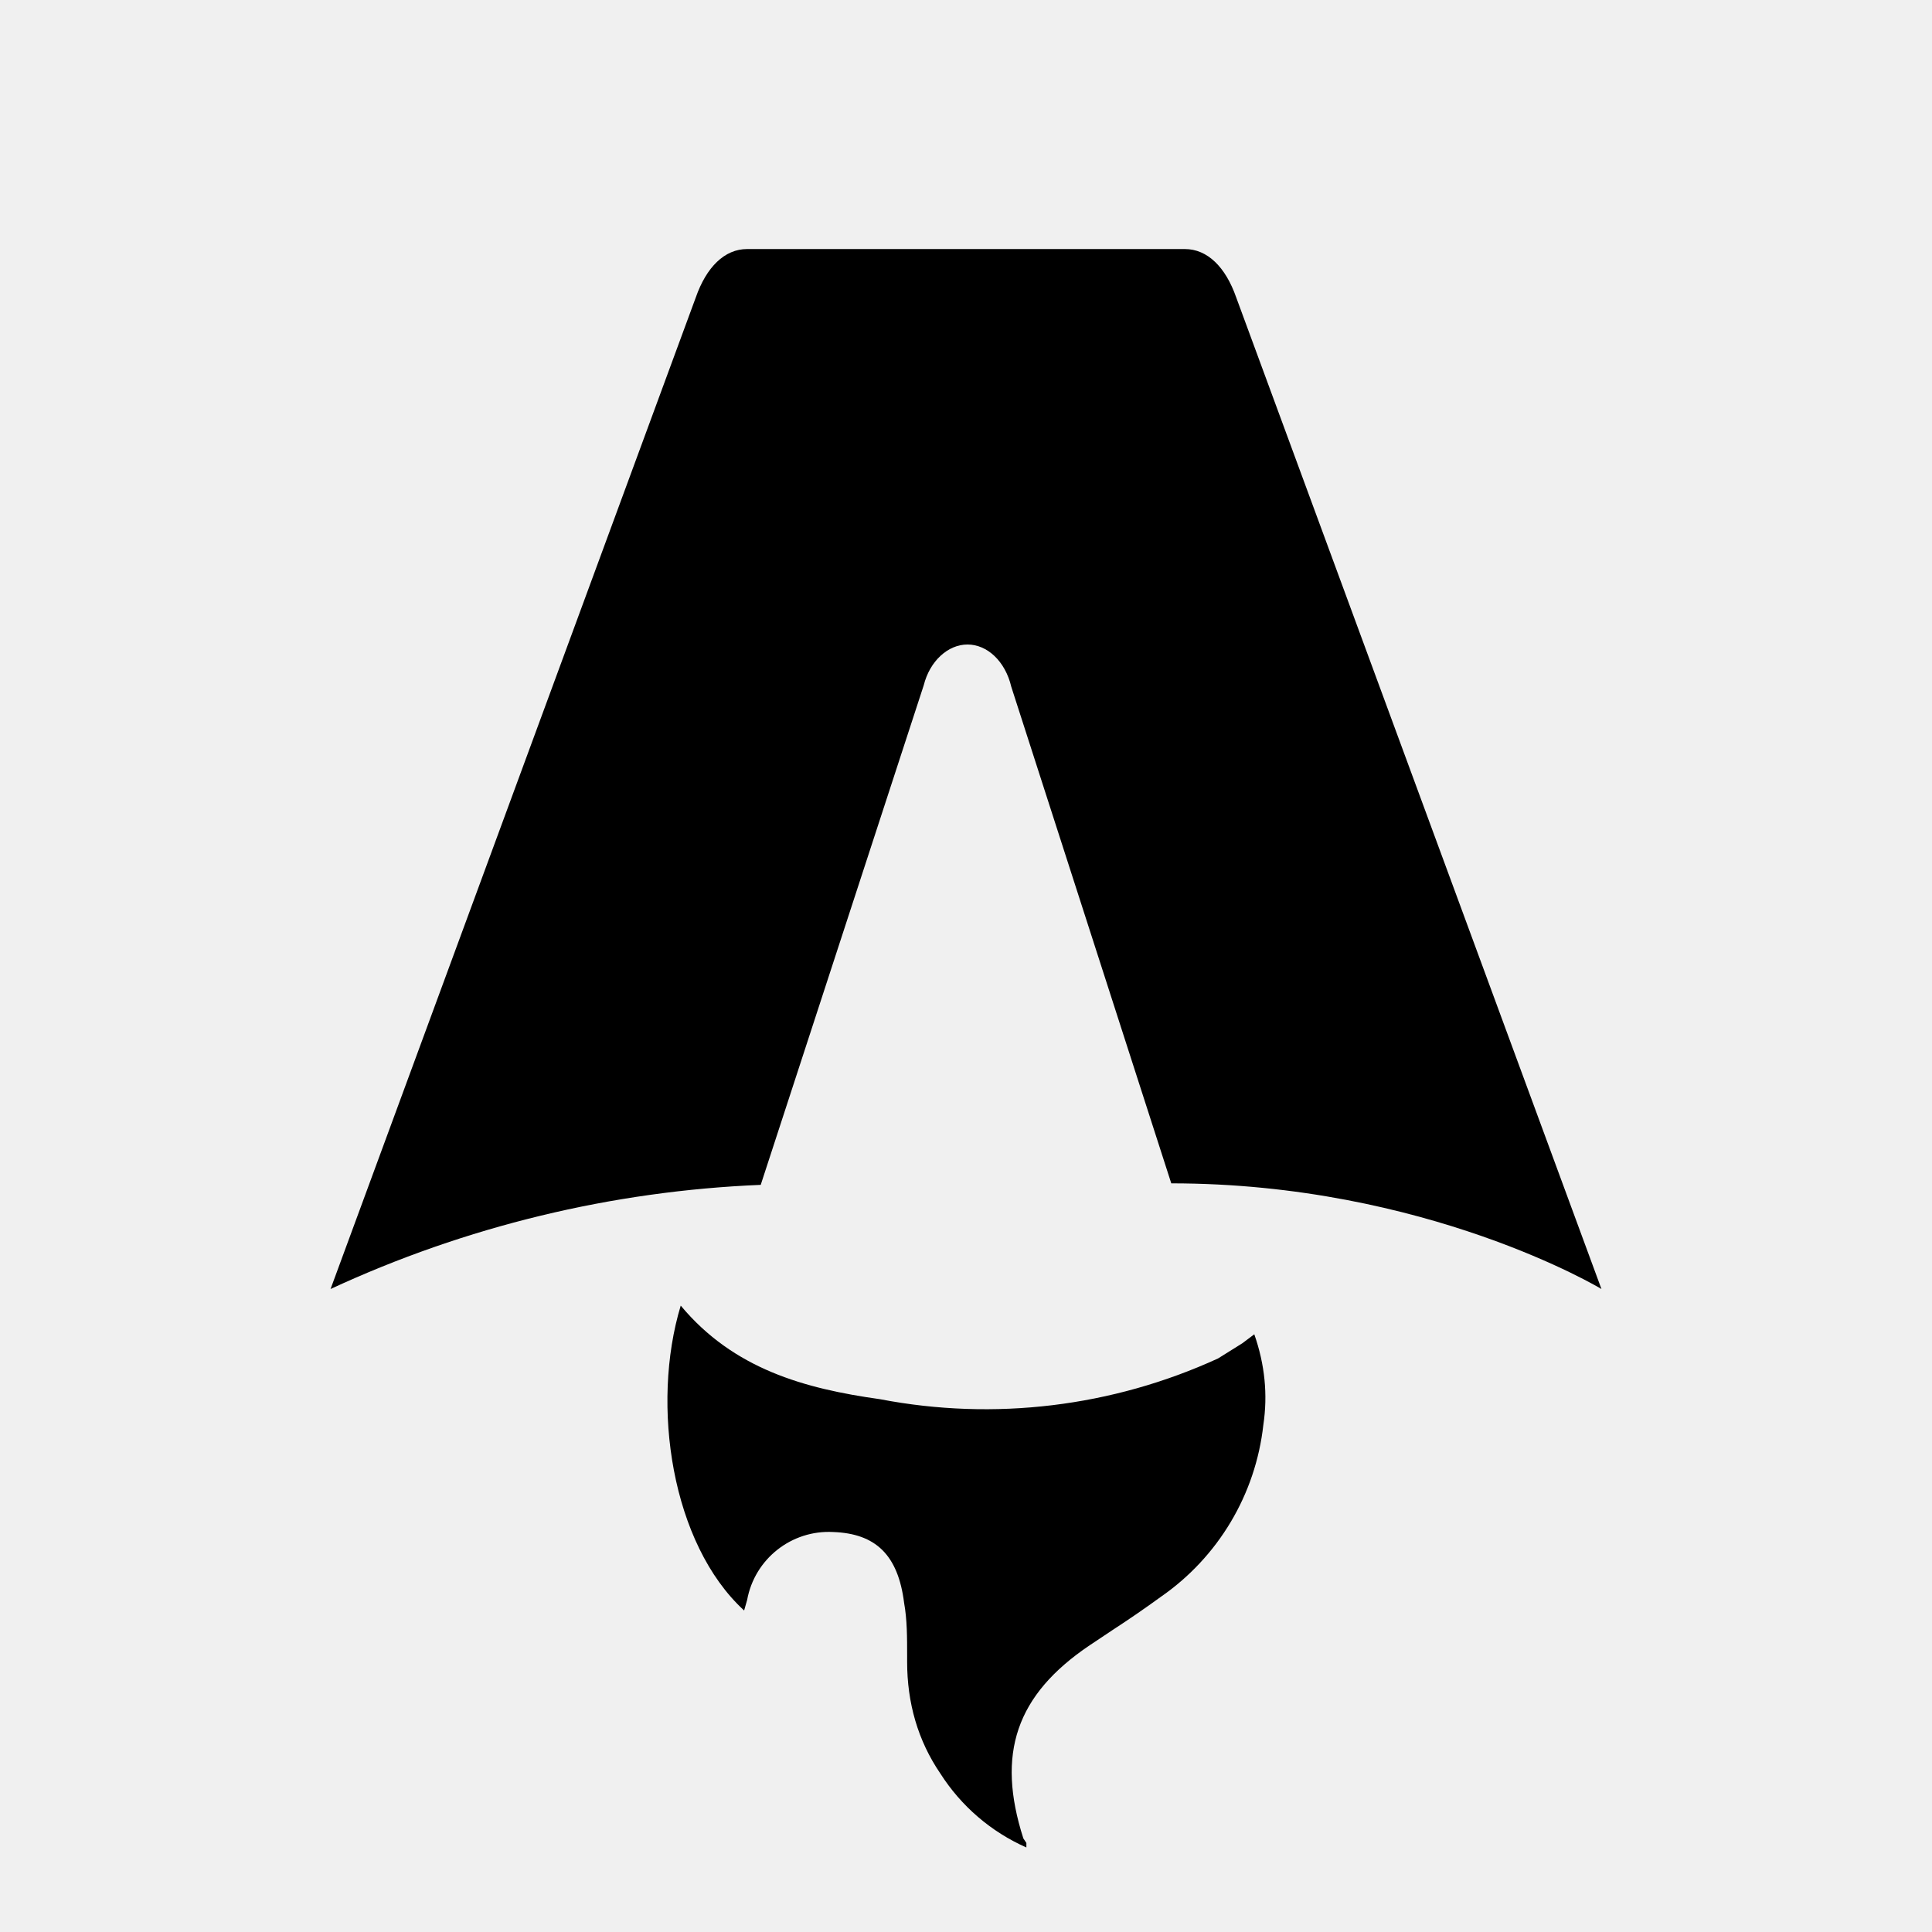
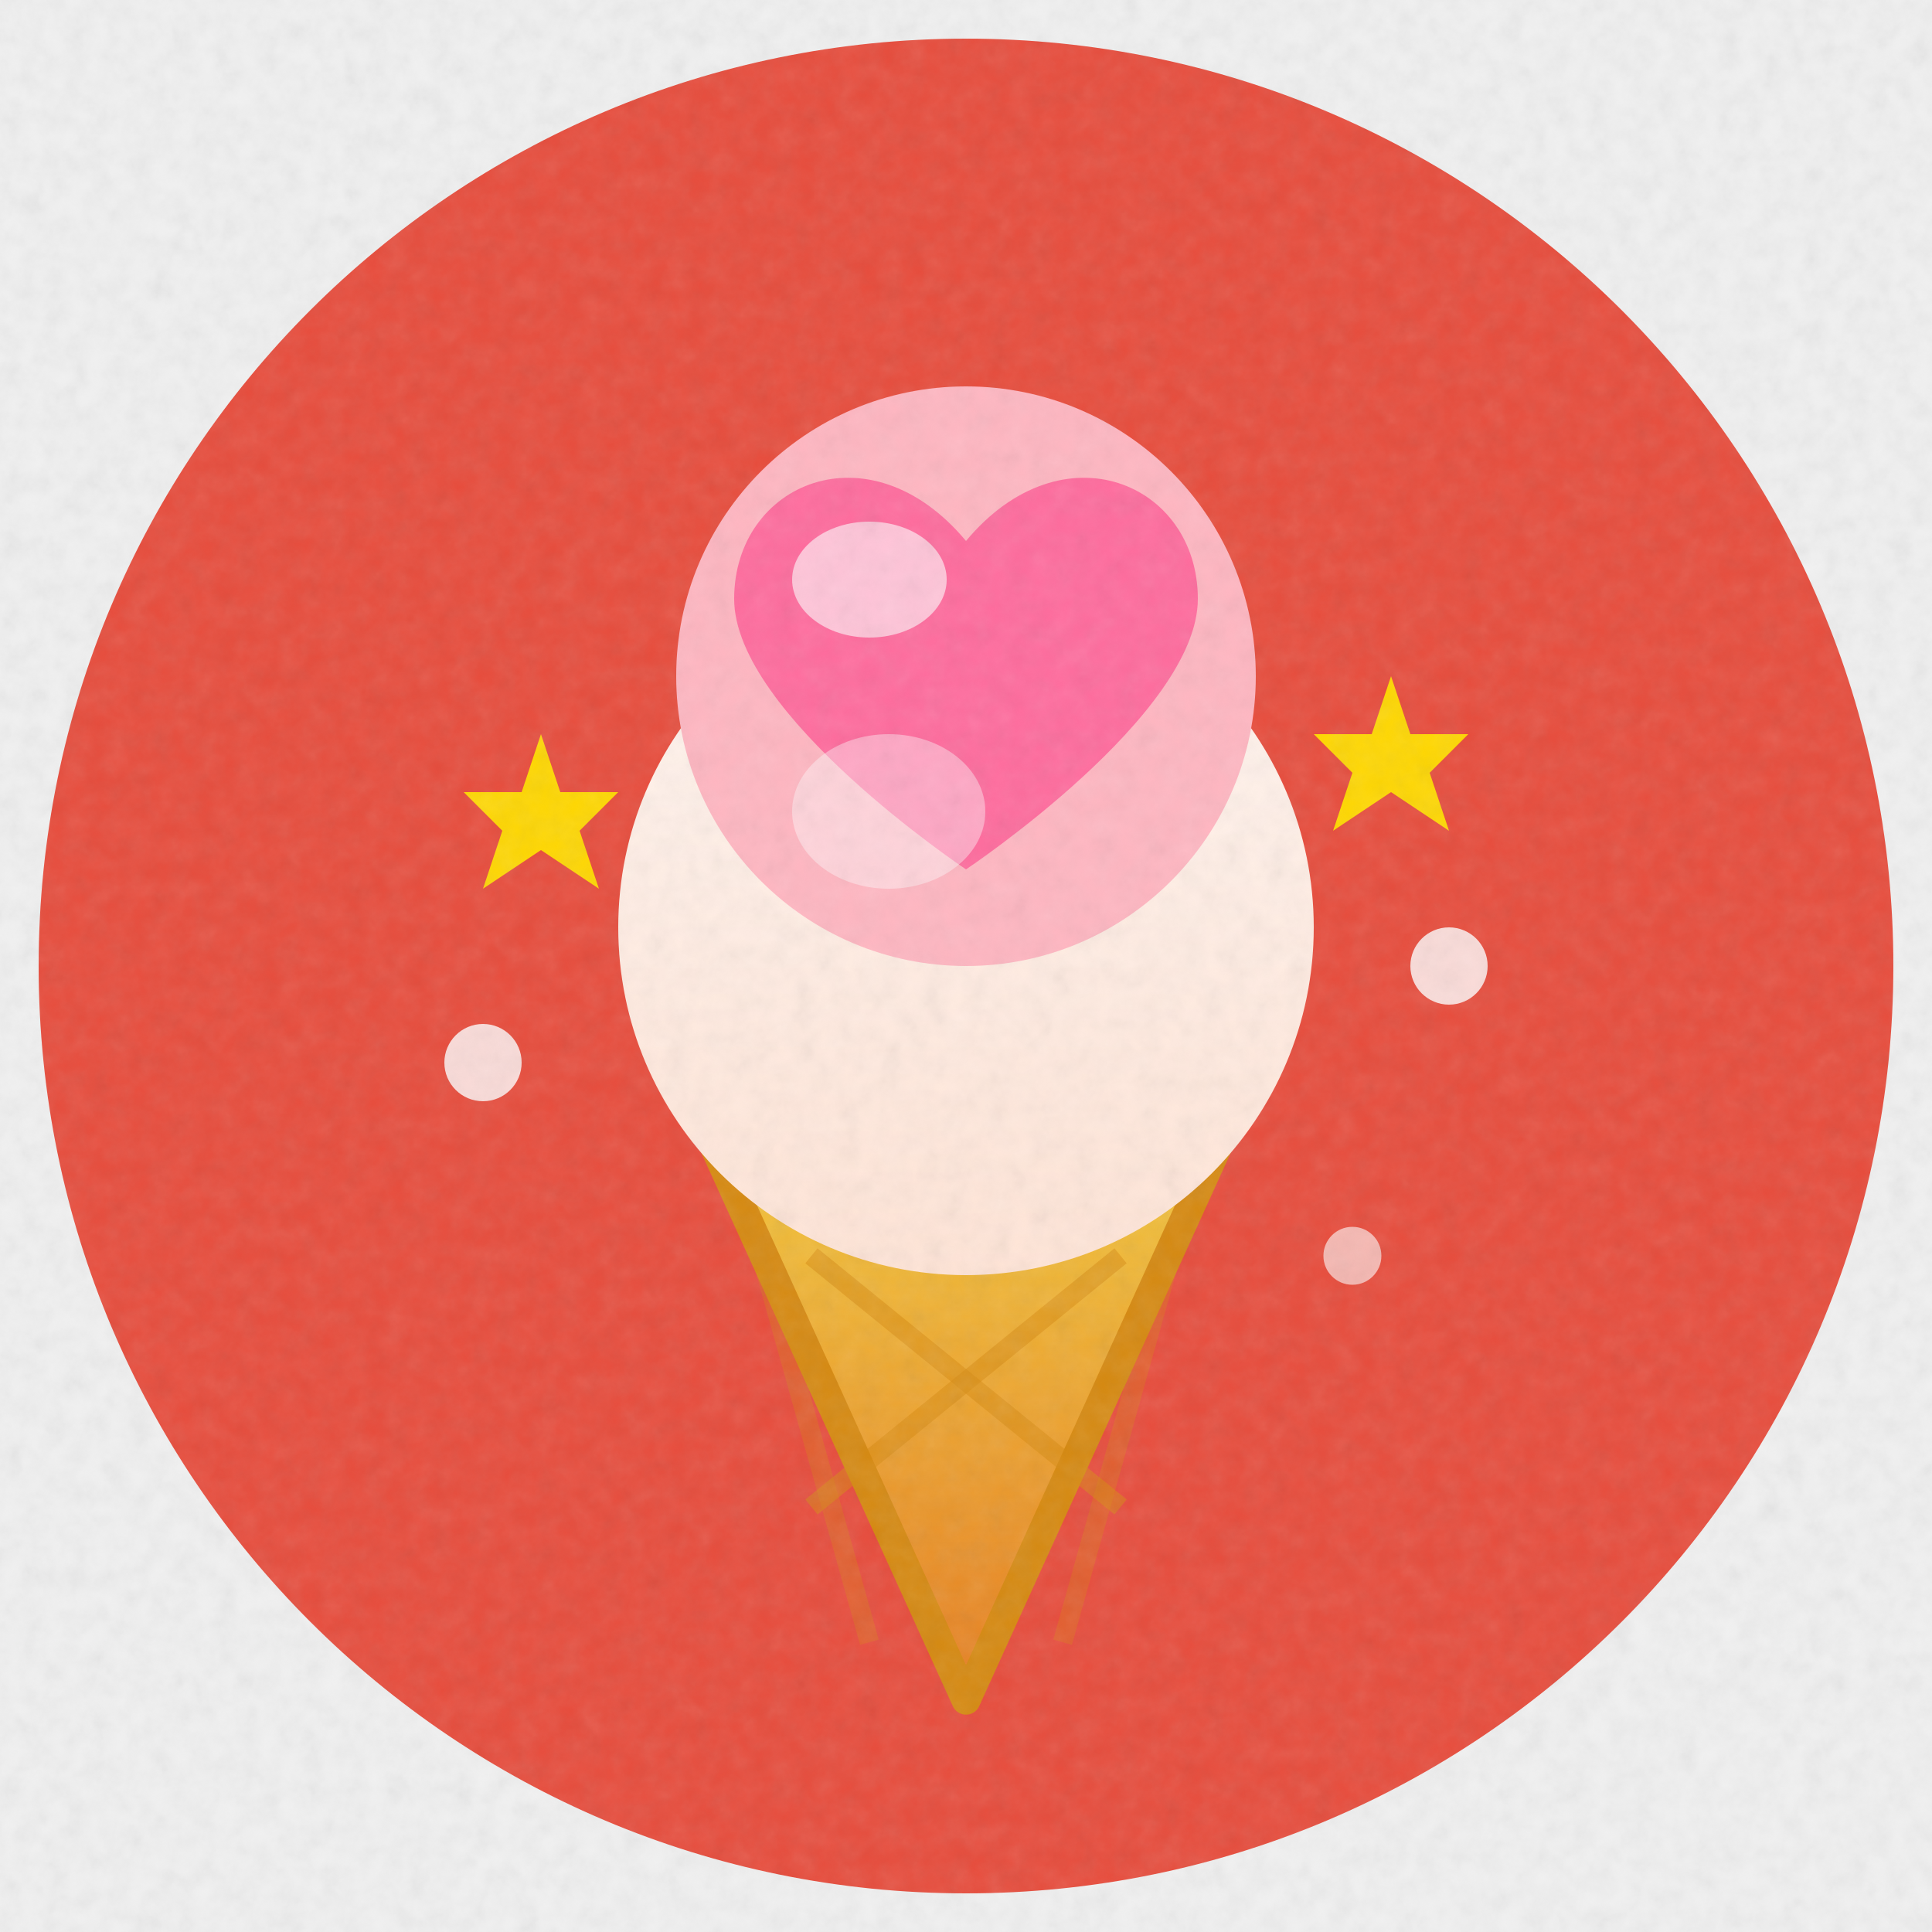
- <svg xmlns="http://www.w3.org/2000/svg" fill="none" viewBox="0 0 128 128">
-   <path d="M50.4 78.5a75.1 75.1 0 0 0-28.5 6.9l24.2-65.7c.7-2 1.9-3.2 3.4-3.2h29c1.5 0 2.7 1.2 3.4 3.2l24.2 65.7s-11.6-7-28.5-7L67 45.5c-.4-1.7-1.6-2.8-2.9-2.8-1.3 0-2.5 1.1-2.9 2.7L50.4 78.5Zm-1.1 28.2Zm-4.2-20.2c-2 6.6-.6 15.8 4.2 20.2a17.5 17.5 0 0 1 .2-.7 5.5 5.5 0 0 1 5.7-4.5c2.8.1 4.3 1.5 4.7 4.7.2 1.1.2 2.3.2 3.5v.4c0 2.7.7 5.2 2.2 7.4a13 13 0 0 0 5.7 4.9v-.3l-.2-.3c-1.8-5.6-.5-9.5 4.4-12.8l1.5-1a73 73 0 0 0 3.2-2.2 16 16 0 0 0 6.8-11.4c.3-2 .1-4-.6-6l-.8.6-1.6 1a37 37 0 0 1-22.4 2.7c-5-.7-9.7-2-13.2-6.2Z" />
-   <style>
-         path { fill: #000; }
-         @media (prefers-color-scheme: dark) {
-             path { fill: #FFF; }
-         }
-     </style>
+ <svg xmlns="http://www.w3.org/2000/svg" viewBox="0 0 100 100">
+   <circle cx="50" cy="50" r="48" fill="#E74C3C" />
+   <defs>
+     <filter id="noise">
+       <feTurbulence type="fractalNoise" baseFrequency="0.9" numOctaves="4" stitchTiles="stitch" />
+       <feColorMatrix type="saturate" values="0" />
+       <feBlend in="SourceGraphic" mode="overlay" />
+     </filter>
+     <linearGradient id="cream" x1="0%" y1="0%" x2="0%" y2="100%">
+       <stop offset="0%" stop-color="#FFF5F0" />
+       <stop offset="100%" stop-color="#FFE4D6" />
+     </linearGradient>
+     <linearGradient id="cone" x1="0%" y1="0%" x2="0%" y2="100%">
+       <stop offset="0%" stop-color="#F4D03F" />
+       <stop offset="100%" stop-color="#E67E22" />
+     </linearGradient>
+   </defs>
+   <path d="M35 55 L50 88 L65 55 Z" fill="url(#cone)" />
+   <path d="M35 55 L50 88 L65 55 Z" fill="none" stroke="#D68910" stroke-width="1.5" stroke-linejoin="round" />
+   <line x1="42" y1="65" x2="58" y2="78" stroke="#D68910" stroke-width="1" opacity="0.5" />
+   <line x1="58" y1="65" x2="42" y2="78" stroke="#D68910" stroke-width="1" opacity="0.5" />
+   <line x1="38" y1="60" x2="45" y2="85" stroke="#D68910" stroke-width="1" opacity="0.3" />
+   <line x1="62" y1="60" x2="55" y2="85" stroke="#D68910" stroke-width="1" opacity="0.3" />
+   <circle cx="50" cy="48" r="18" fill="url(#cream)" />
+   <circle cx="50" cy="35" r="15" fill="#FFB6C1" />
+   <path d="M50 28 C45 22, 38 25, 38 31 C38 37, 50 45, 50 45 C50 45, 62 37, 62 31 C62 25, 55 22, 50 28" fill="#FF6B9D" />
+   <ellipse cx="45" cy="30" rx="4" ry="3" fill="#FFF" opacity="0.6" />
+   <ellipse cx="46" cy="42" rx="5" ry="4" fill="#FFF" opacity="0.4" />
+   <path d="M72 35 L73 38 L76 38 L74 40 L75 43 L72 41 L69 43 L70 40 L68 38 L71 38 Z" fill="#FFD700" />
+   <path d="M28 38 L29 41 L32 41 L30 43 L31 46 L28 44 L25 46 L26 43 L24 41 L27 41 Z" fill="#FFD700" />
+   <circle cx="25" cy="55" r="2" fill="#FFF" opacity="0.8" />
+   <circle cx="75" cy="50" r="2" fill="#FFF" opacity="0.8" />
+   <circle cx="70" cy="65" r="1.5" fill="#FFF" opacity="0.6" />
+   <rect x="0" y="0" width="100" height="100" fill="transparent" filter="url(#noise)" opacity="0.15" />
</svg>
